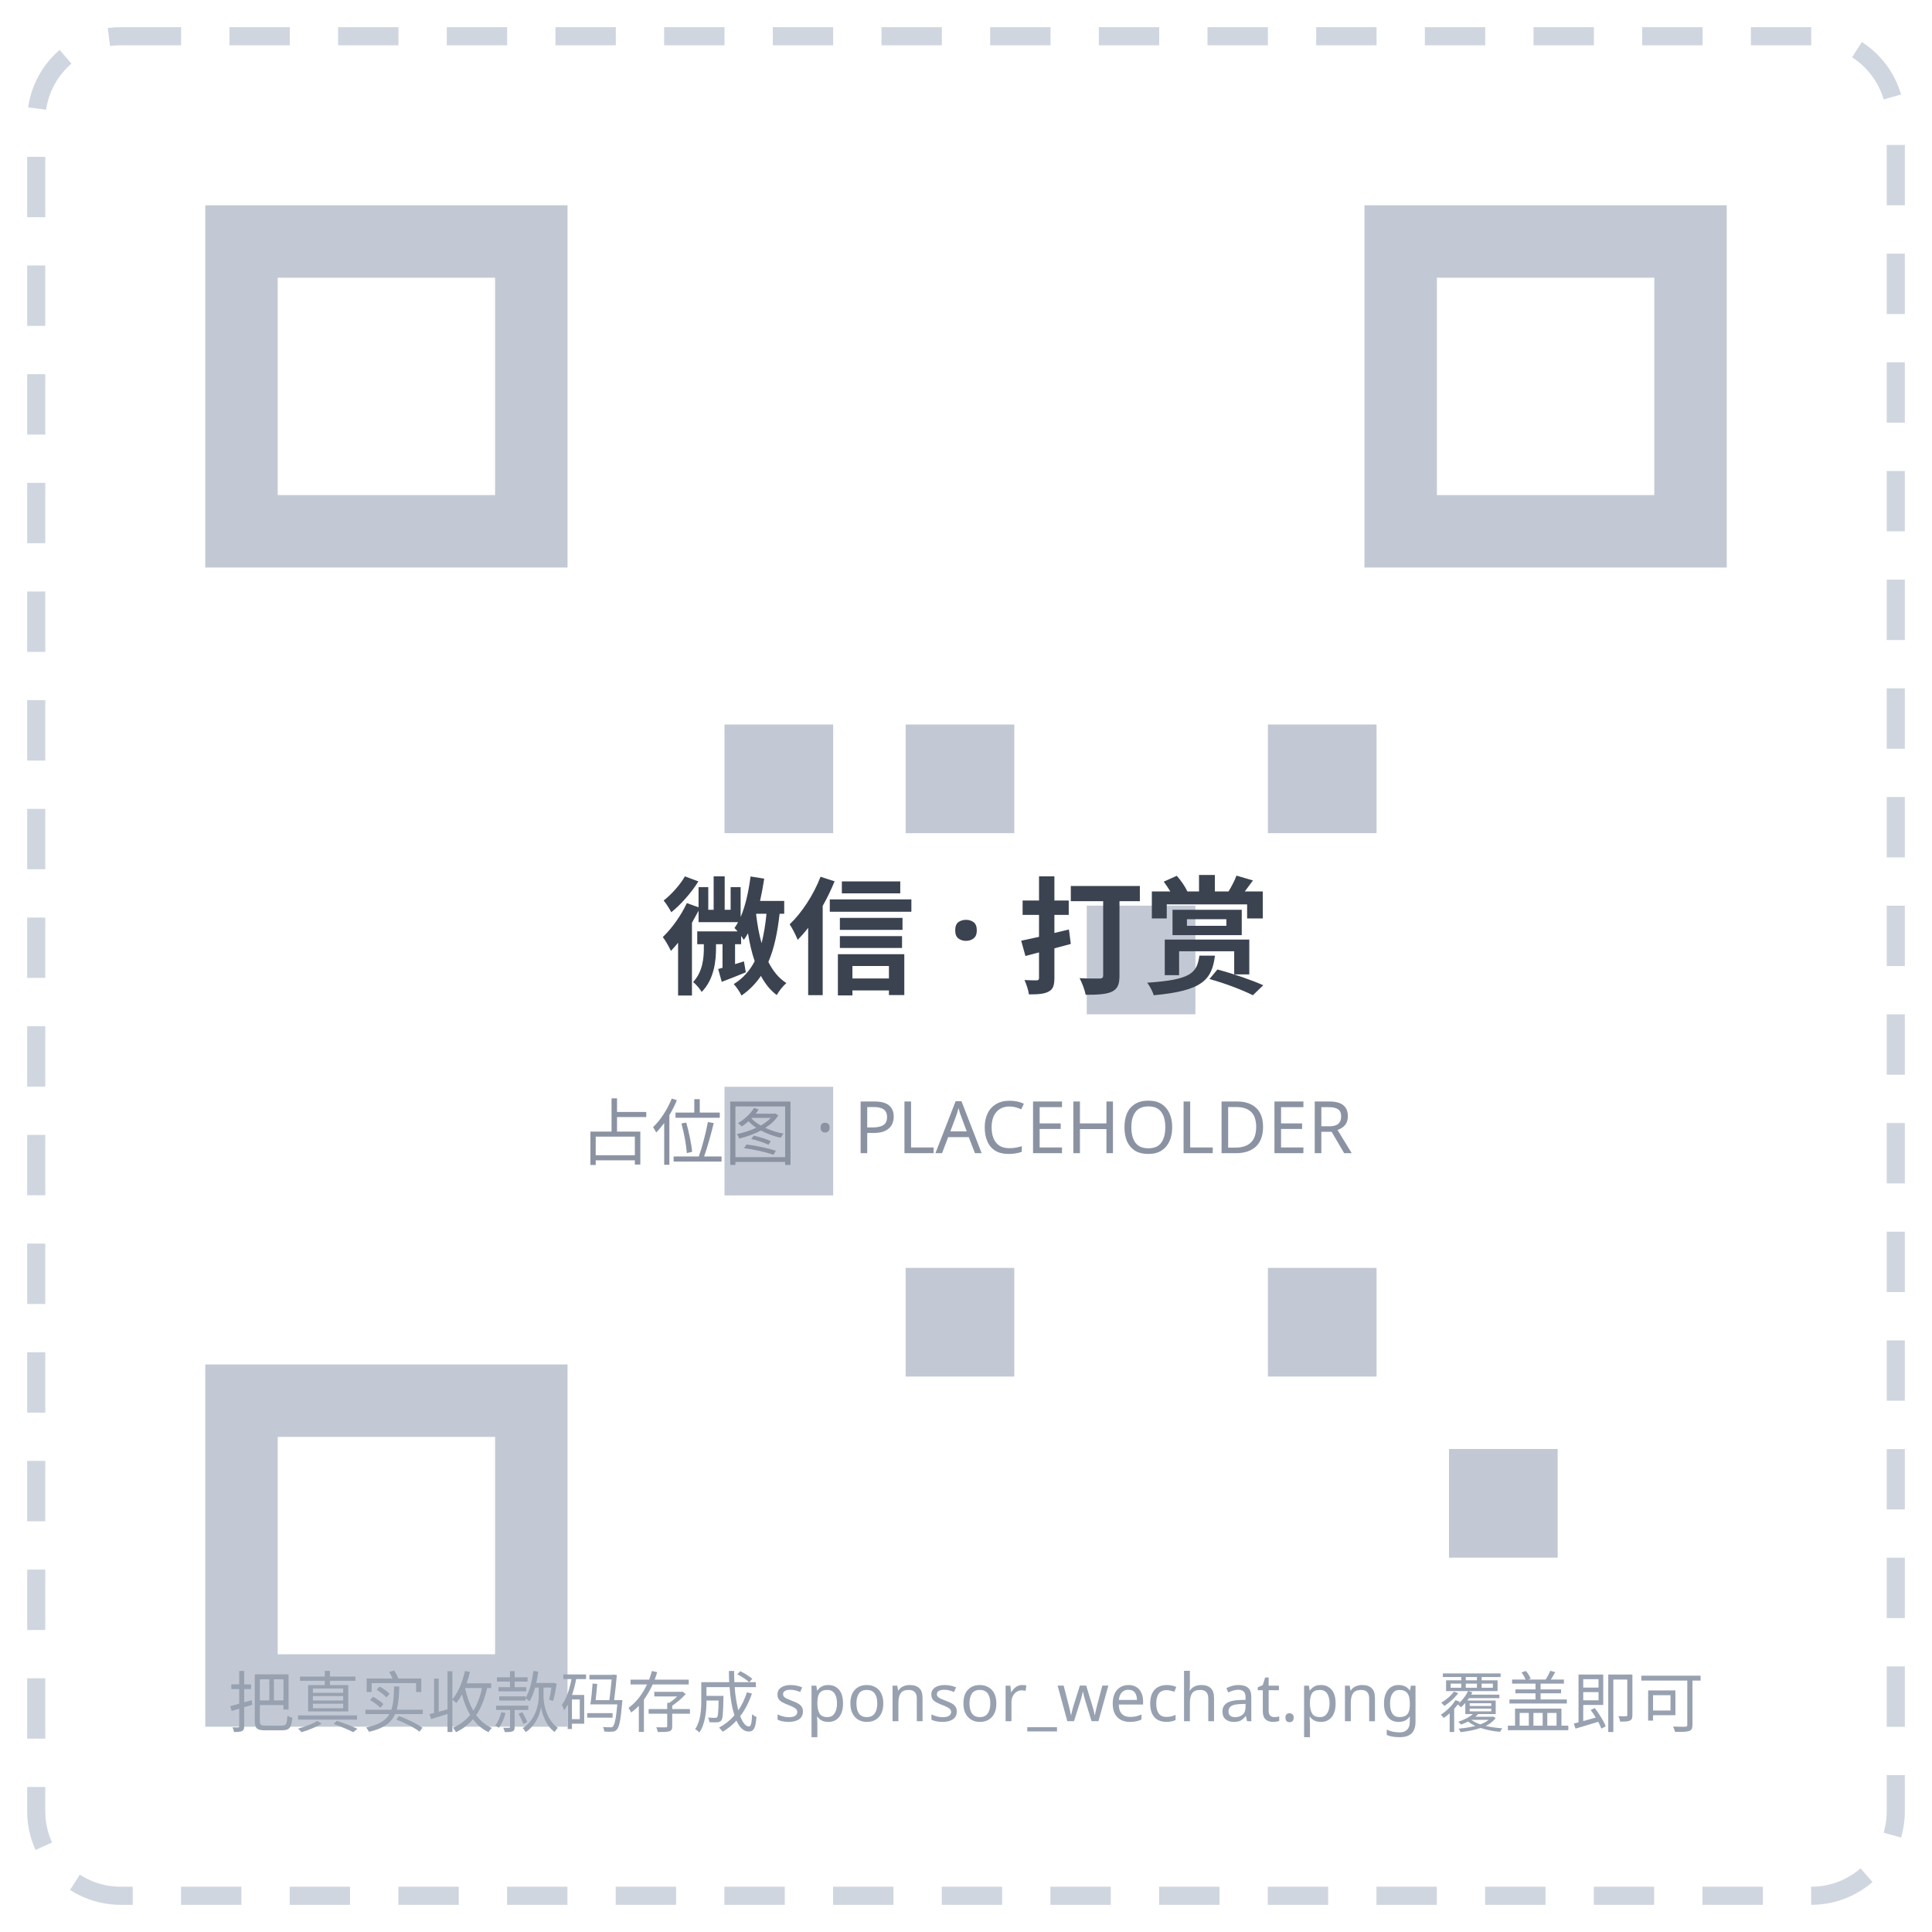
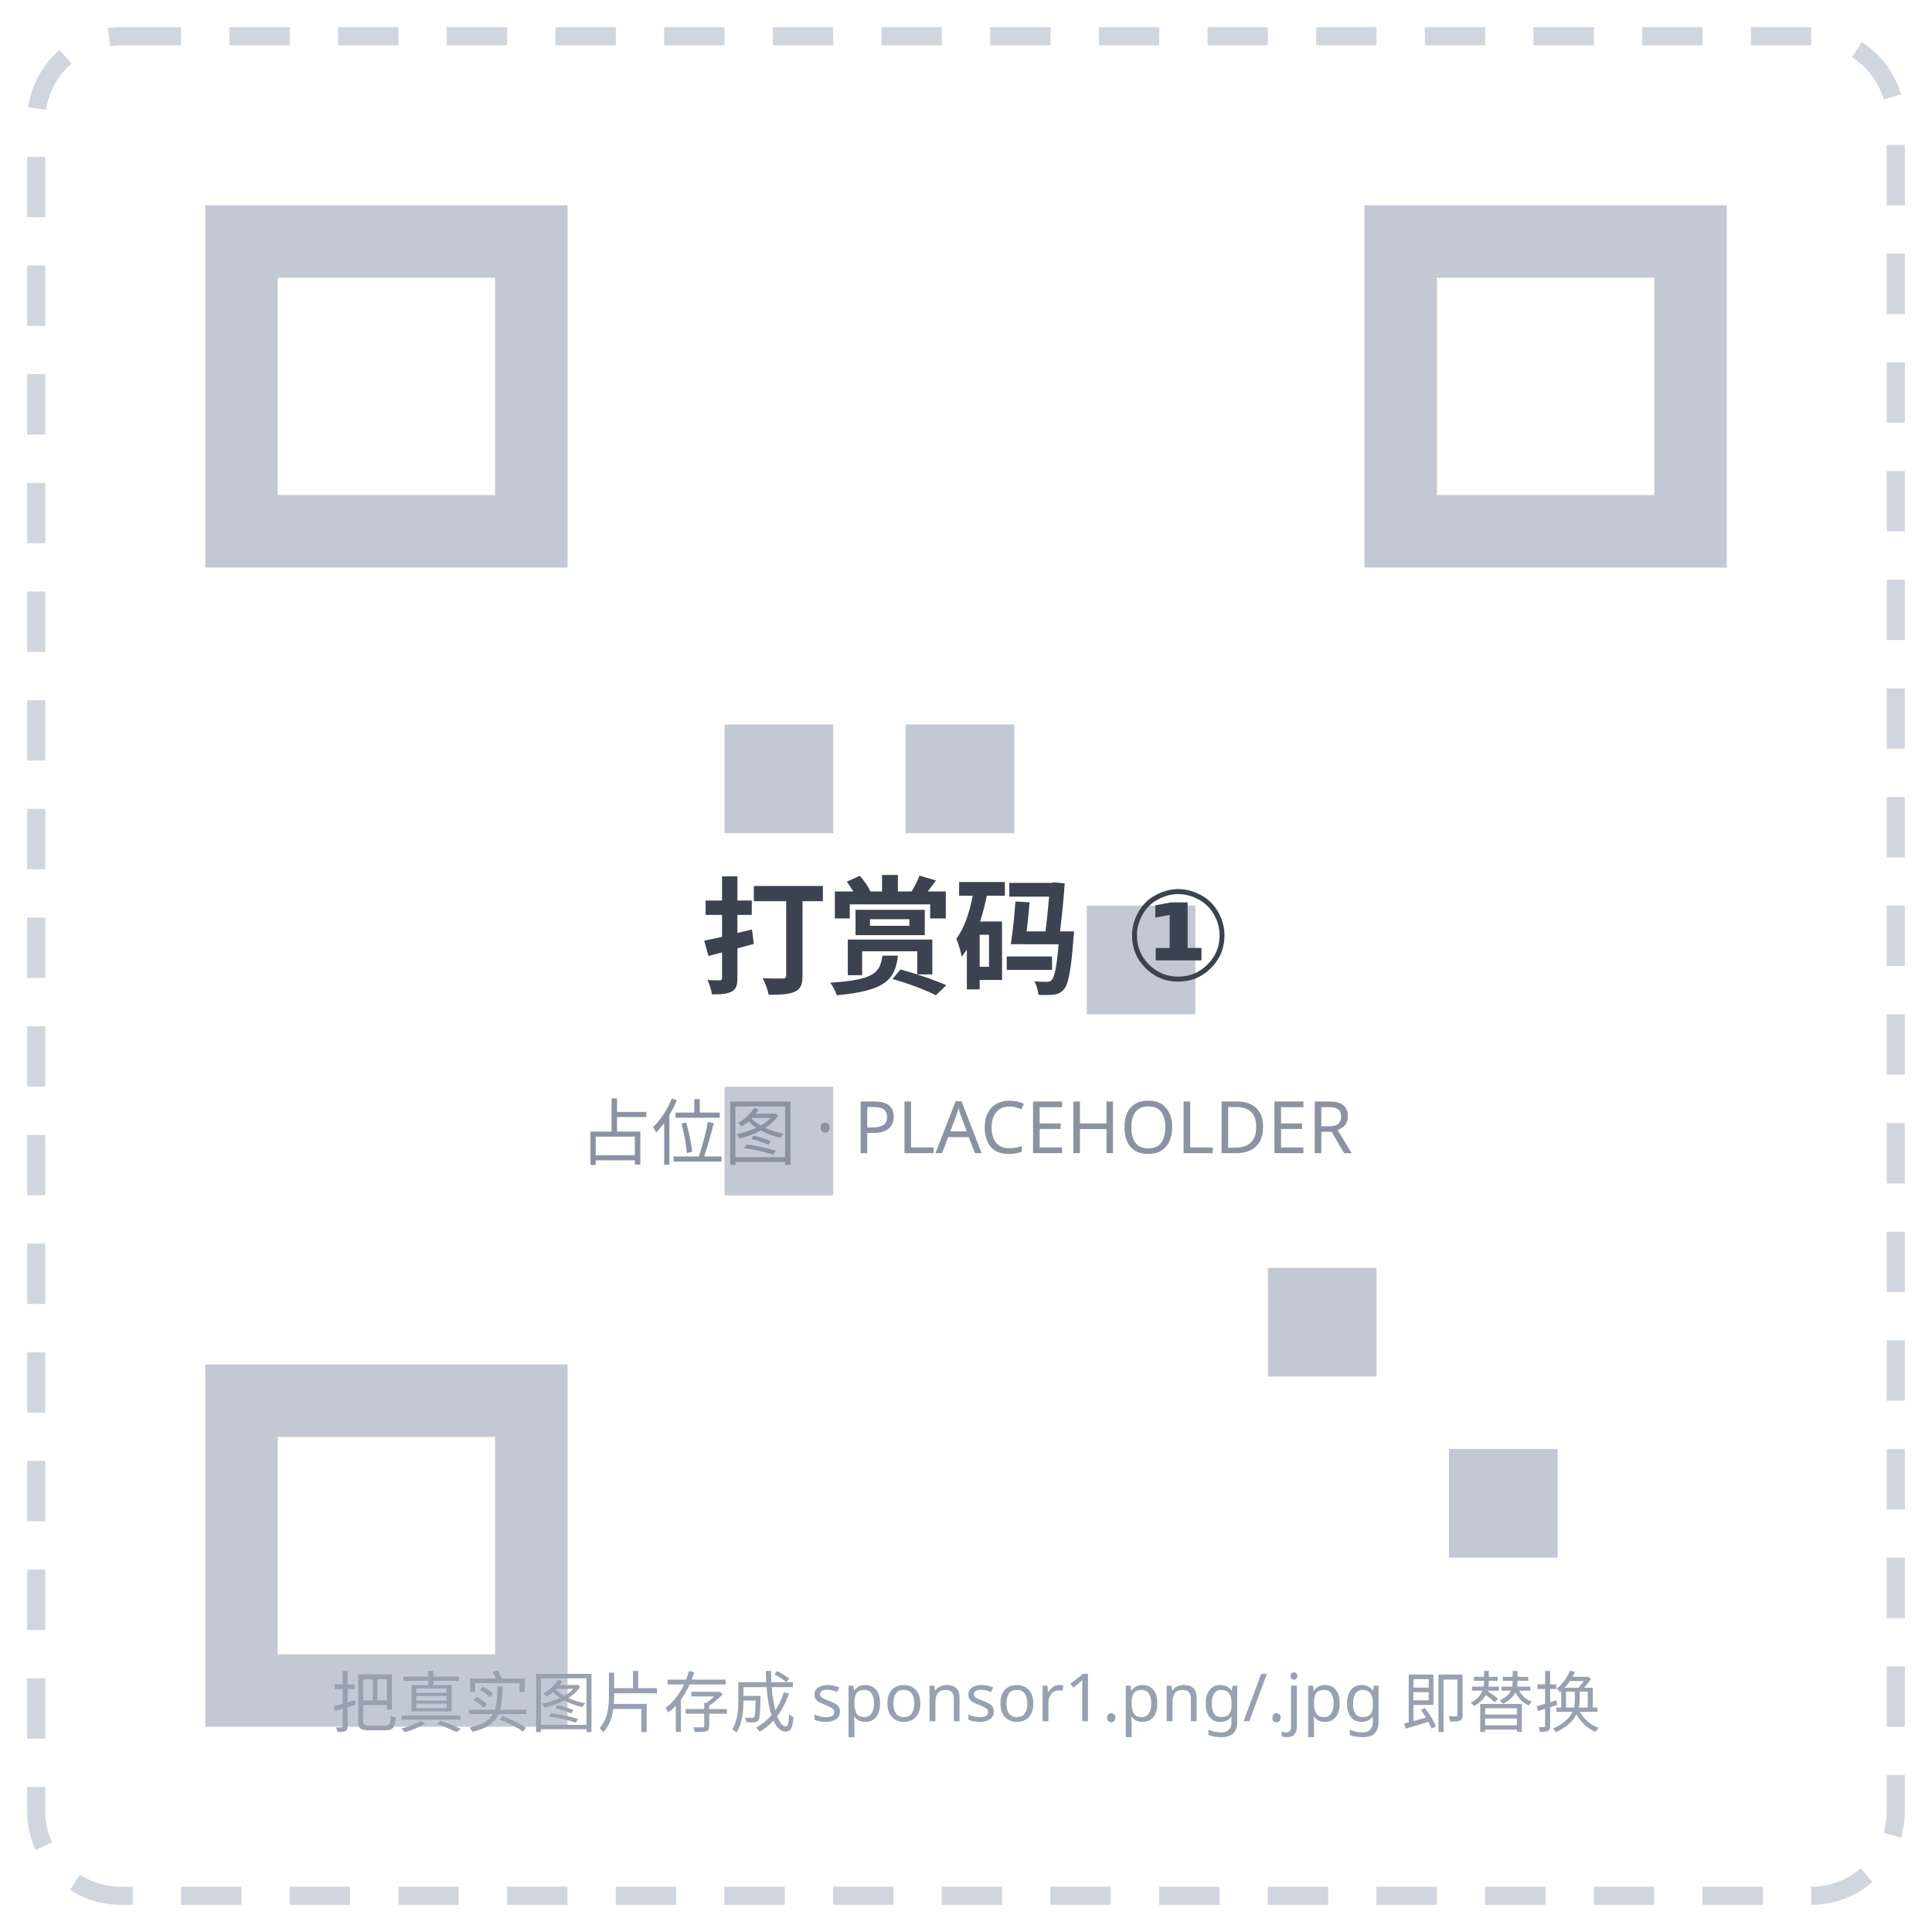
<svg xmlns="http://www.w3.org/2000/svg" width="320" height="320" viewBox="0 0 320 320">
  <rect width="320" height="320" fill="#ffffff" />
  <rect x="6" y="6" width="308" height="308" rx="14" fill="none" stroke="#d0d6e0" stroke-width="3" stroke-dasharray="10 8" />
  <g fill="#c3c9d4">
    <rect x="34" y="34" width="60" height="60" />
    <rect x="226" y="34" width="60" height="60" />
    <rect x="34" y="226" width="60" height="60" />
    <rect x="120" y="120" width="18" height="18" />
    <rect x="150" y="120" width="18" height="18" />
    <rect x="180" y="150" width="18" height="18" />
    <rect x="120" y="180" width="18" height="18" />
    <rect x="210" y="210" width="18" height="18" />
    <rect x="240" y="240" width="18" height="18" />
-     <rect x="150" y="210" width="18" height="18" />
-     <rect x="210" y="120" width="18" height="18" />
  </g>
  <rect x="46" y="46" width="36" height="36" fill="#ffffff" />
  <rect x="238" y="46" width="36" height="36" fill="#ffffff" />
  <rect x="46" y="238" width="36" height="36" fill="#ffffff" />
-   <text x="160" y="163" font-family="sans-serif" font-size="21" font-weight="bold" fill="#3b4351" text-anchor="middle">微信 · 打赏</text>
+   <text x="160" y="163" font-family="sans-serif" font-size="21" font-weight="bold" fill="#3b4351" text-anchor="middle">打赏码 ①</text>
  <text x="160" y="192" font-family="sans-serif" font-size="12" fill="#8b93a3" text-anchor="middle">占位图 · PLACEHOLDER</text>
-   <text x="160" y="286" font-family="sans-serif" font-size="11" fill="#98a1b0" text-anchor="middle">把真实收款码存成 sponsor_wechat.png 覆盖即可</text>
+   <text x="160" y="286" font-family="sans-serif" font-size="11" fill="#98a1b0" text-anchor="middle">把真实图片存成 sponsor1.png/.jpg 即替换</text>
</svg>
